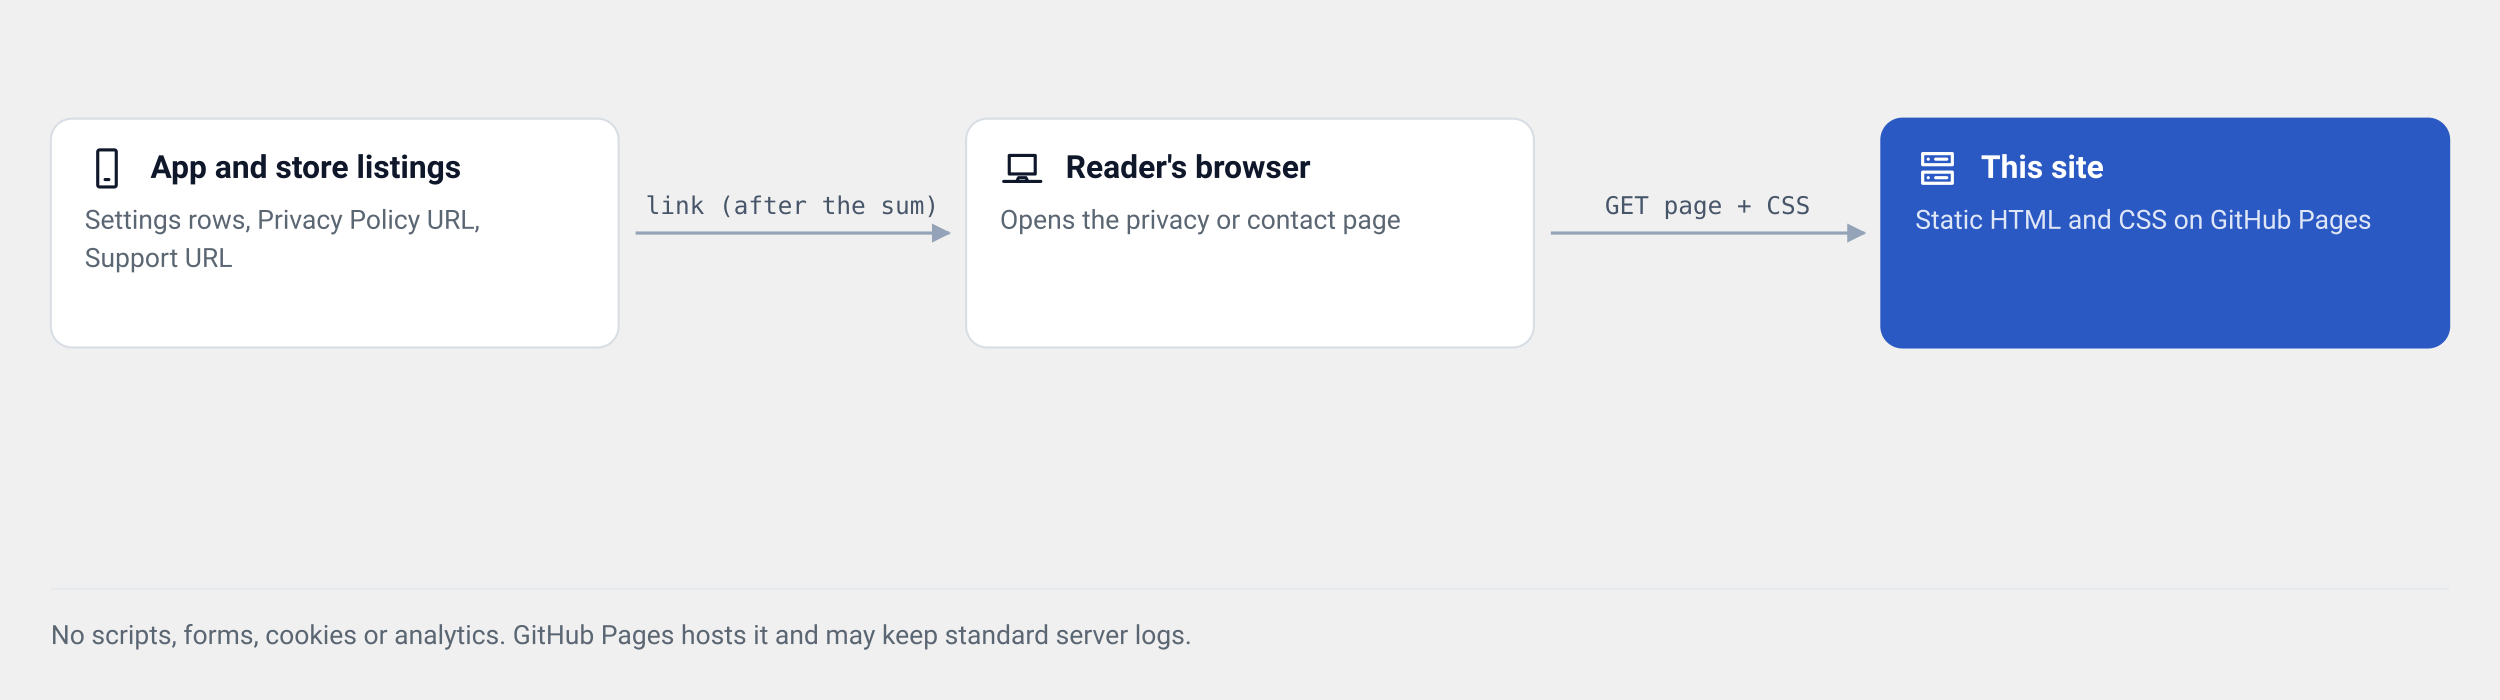
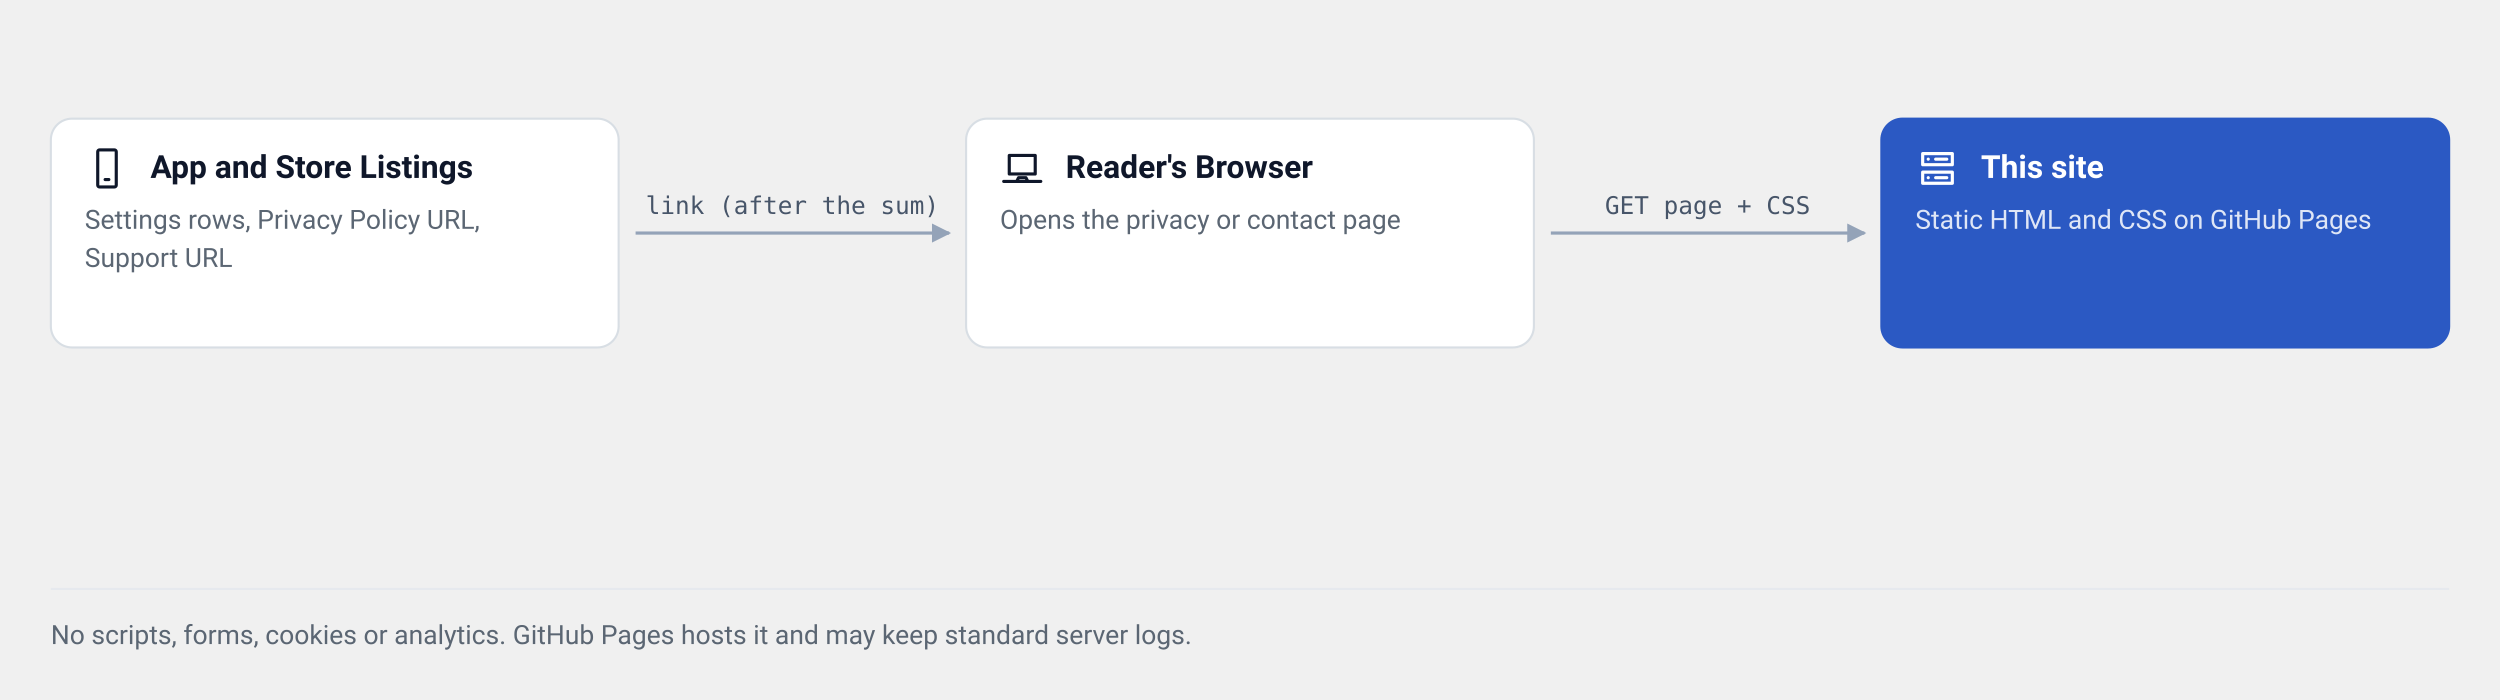
<svg xmlns="http://www.w3.org/2000/svg" viewBox="0 0 1180 330" width="1180" height="330" role="img" aria-label="The app's Settings and the store listings link to this site; a reader's browser fetches static HTML and CSS from GitHub Pages.">
  <defs>
    <marker id="a" viewBox="0 0 10 10" refX="9" refY="5" markerWidth="6" markerHeight="6" orient="auto-start-reverse">
      <path d="M0 0 10 5 0 10z" fill="#94a3b8" />
    </marker>
    <marker id="b" viewBox="0 0 10 10" refX="1" refY="5" markerWidth="6" markerHeight="6" orient="auto">
      <path d="M10 0 0 5 10 10z" fill="#94a3b8" />
    </marker>
  </defs>
  <rect x="24" y="56" width="268" height="108" rx="10" fill="#ffffff" stroke="#d8dee4" stroke-width="1" />
  <g transform="translate(40.0,69.0) scale(0.875)" fill="none" stroke="#0f172a" stroke-width="1.7" stroke-linecap="round" stroke-linejoin="round">
    <path d="M8 2h8a1 1 0 0 1 1 1v18a1 1 0 0 1-1 1H8a1 1 0 0 1-1-1V3a1 1 0 0 1 1-1z M11 18h2" />
  </g>
-   <text x="71.0" y="84.0" font-family="system-ui,-apple-system,'Segoe UI',Roboto,Helvetica,Arial,sans-serif" font-size="15" fill="#0f172a" text-anchor="start" font-weight="600">App and store listings</text>
+   <text x="71.0" y="84.0" font-family="system-ui,-apple-system,'Segoe UI',Roboto,Helvetica,Arial,sans-serif" font-size="15" fill="#0f172a" text-anchor="start" font-weight="600">App and Store Listings</text>
  <text x="40.0" y="108.0" font-family="system-ui,-apple-system,'Segoe UI',Roboto,Helvetica,Arial,sans-serif" font-size="12.5" fill="#5b6673" text-anchor="start">Settings rows, Privacy Policy URL,</text>
  <text x="40.0" y="126.0" font-family="system-ui,-apple-system,'Segoe UI',Roboto,Helvetica,Arial,sans-serif" font-size="12.5" fill="#5b6673" text-anchor="start">Support URL</text>
  <rect x="456" y="56" width="268" height="108" rx="10" fill="#ffffff" stroke="#d8dee4" stroke-width="1" />
  <g transform="translate(472.0,69.0) scale(0.875)" fill="none" stroke="#0f172a" stroke-width="1.7" stroke-linecap="round" stroke-linejoin="round">
    <path d="M5 5h14v10H5z M2 19h20 M9 19l1-2h4l1 2" />
  </g>
-   <text x="503.0" y="84.0" font-family="system-ui,-apple-system,'Segoe UI',Roboto,Helvetica,Arial,sans-serif" font-size="15" fill="#0f172a" text-anchor="start" font-weight="600">Reader's browser</text>
+   <text x="503.0" y="84.0" font-family="system-ui,-apple-system,'Segoe UI',Roboto,Helvetica,Arial,sans-serif" font-size="15" fill="#0f172a" text-anchor="start" font-weight="600">Reader's Browser</text>
  <text x="472.0" y="108.0" font-family="system-ui,-apple-system,'Segoe UI',Roboto,Helvetica,Arial,sans-serif" font-size="12.5" fill="#5b6673" text-anchor="start">Opens the privacy or contact page</text>
  <rect x="888" y="56" width="268" height="108" rx="10" fill="#2b59c3" stroke="#2b59c3" stroke-width="1" />
  <g transform="translate(904.0,69.0) scale(0.875)" fill="none" stroke="#ffffff" stroke-width="1.7" stroke-linecap="round" stroke-linejoin="round">
    <path d="M4 4h16v6H4z M4 14h16v6H4z M7 7h.01 M7 17h.01 M11 7h6 M11 17h6" />
  </g>
  <text x="935.0" y="84.0" font-family="system-ui,-apple-system,'Segoe UI',Roboto,Helvetica,Arial,sans-serif" font-size="15" fill="#ffffff" text-anchor="start" font-weight="600">This site</text>
  <text x="904.0" y="108.0" font-family="system-ui,-apple-system,'Segoe UI',Roboto,Helvetica,Arial,sans-serif" font-size="12.5" fill="#ffffff" text-anchor="start" opacity="0.85">Static HTML and CSS on GitHub Pages</text>
  <polyline points="300,110.0 448,110.0" fill="none" stroke="#94a3b8" stroke-width="1.5" marker-end="url(#a)" />
  <text x="374.0" y="101.0" font-family="ui-monospace,SFMono-Regular,'SF Mono',Menlo,Consolas,monospace" font-size="11.5" fill="#475569" text-anchor="middle">link (after the sum)</text>
  <polyline points="732,110.0 880,110.0" fill="none" stroke="#94a3b8" stroke-width="1.5" marker-end="url(#a)" />
  <text x="806.0" y="101.0" font-family="ui-monospace,SFMono-Regular,'SF Mono',Menlo,Consolas,monospace" font-size="11.5" fill="#475569" text-anchor="middle">GET page + CSS</text>
  <line x1="24" y1="278" x2="1156" y2="278" stroke="#e6e9ee" stroke-width="1" />
  <text x="24.0" y="304.0" font-family="system-ui,-apple-system,'Segoe UI',Roboto,Helvetica,Arial,sans-serif" font-size="12.5" fill="#5b6673" text-anchor="start">No scripts, forms, cookies or analytics. GitHub Pages hosts it and may keep standard server logs.</text>
</svg>
